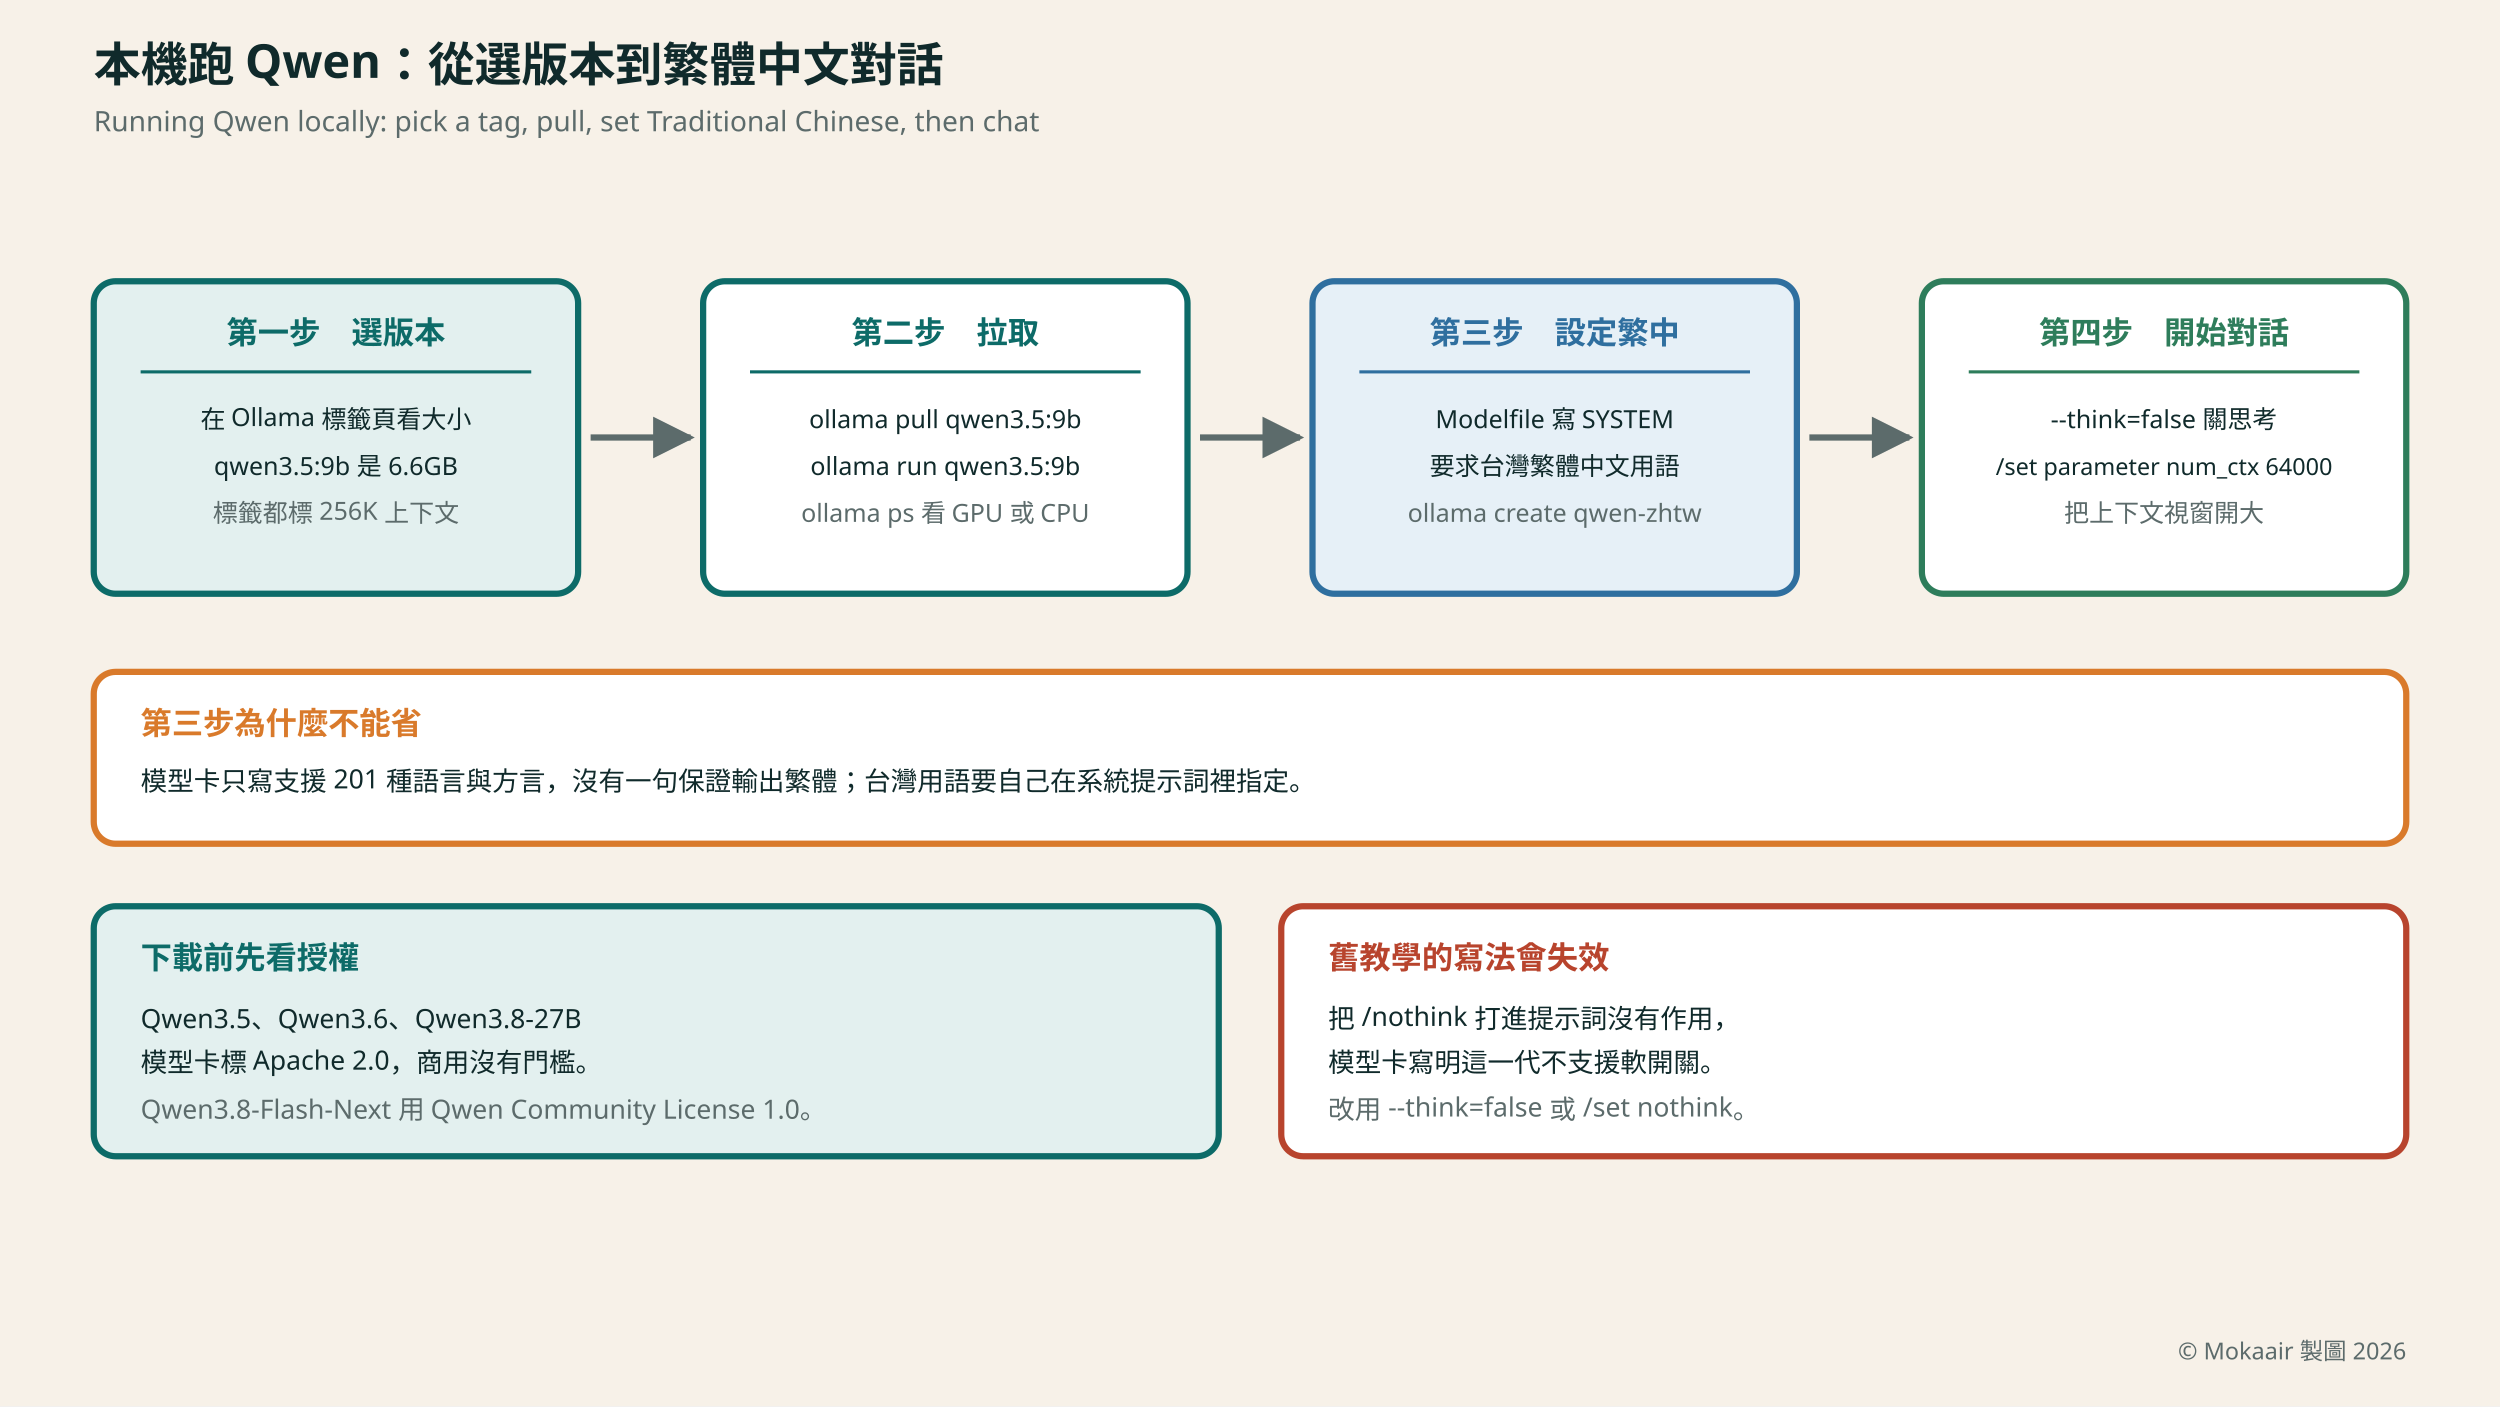
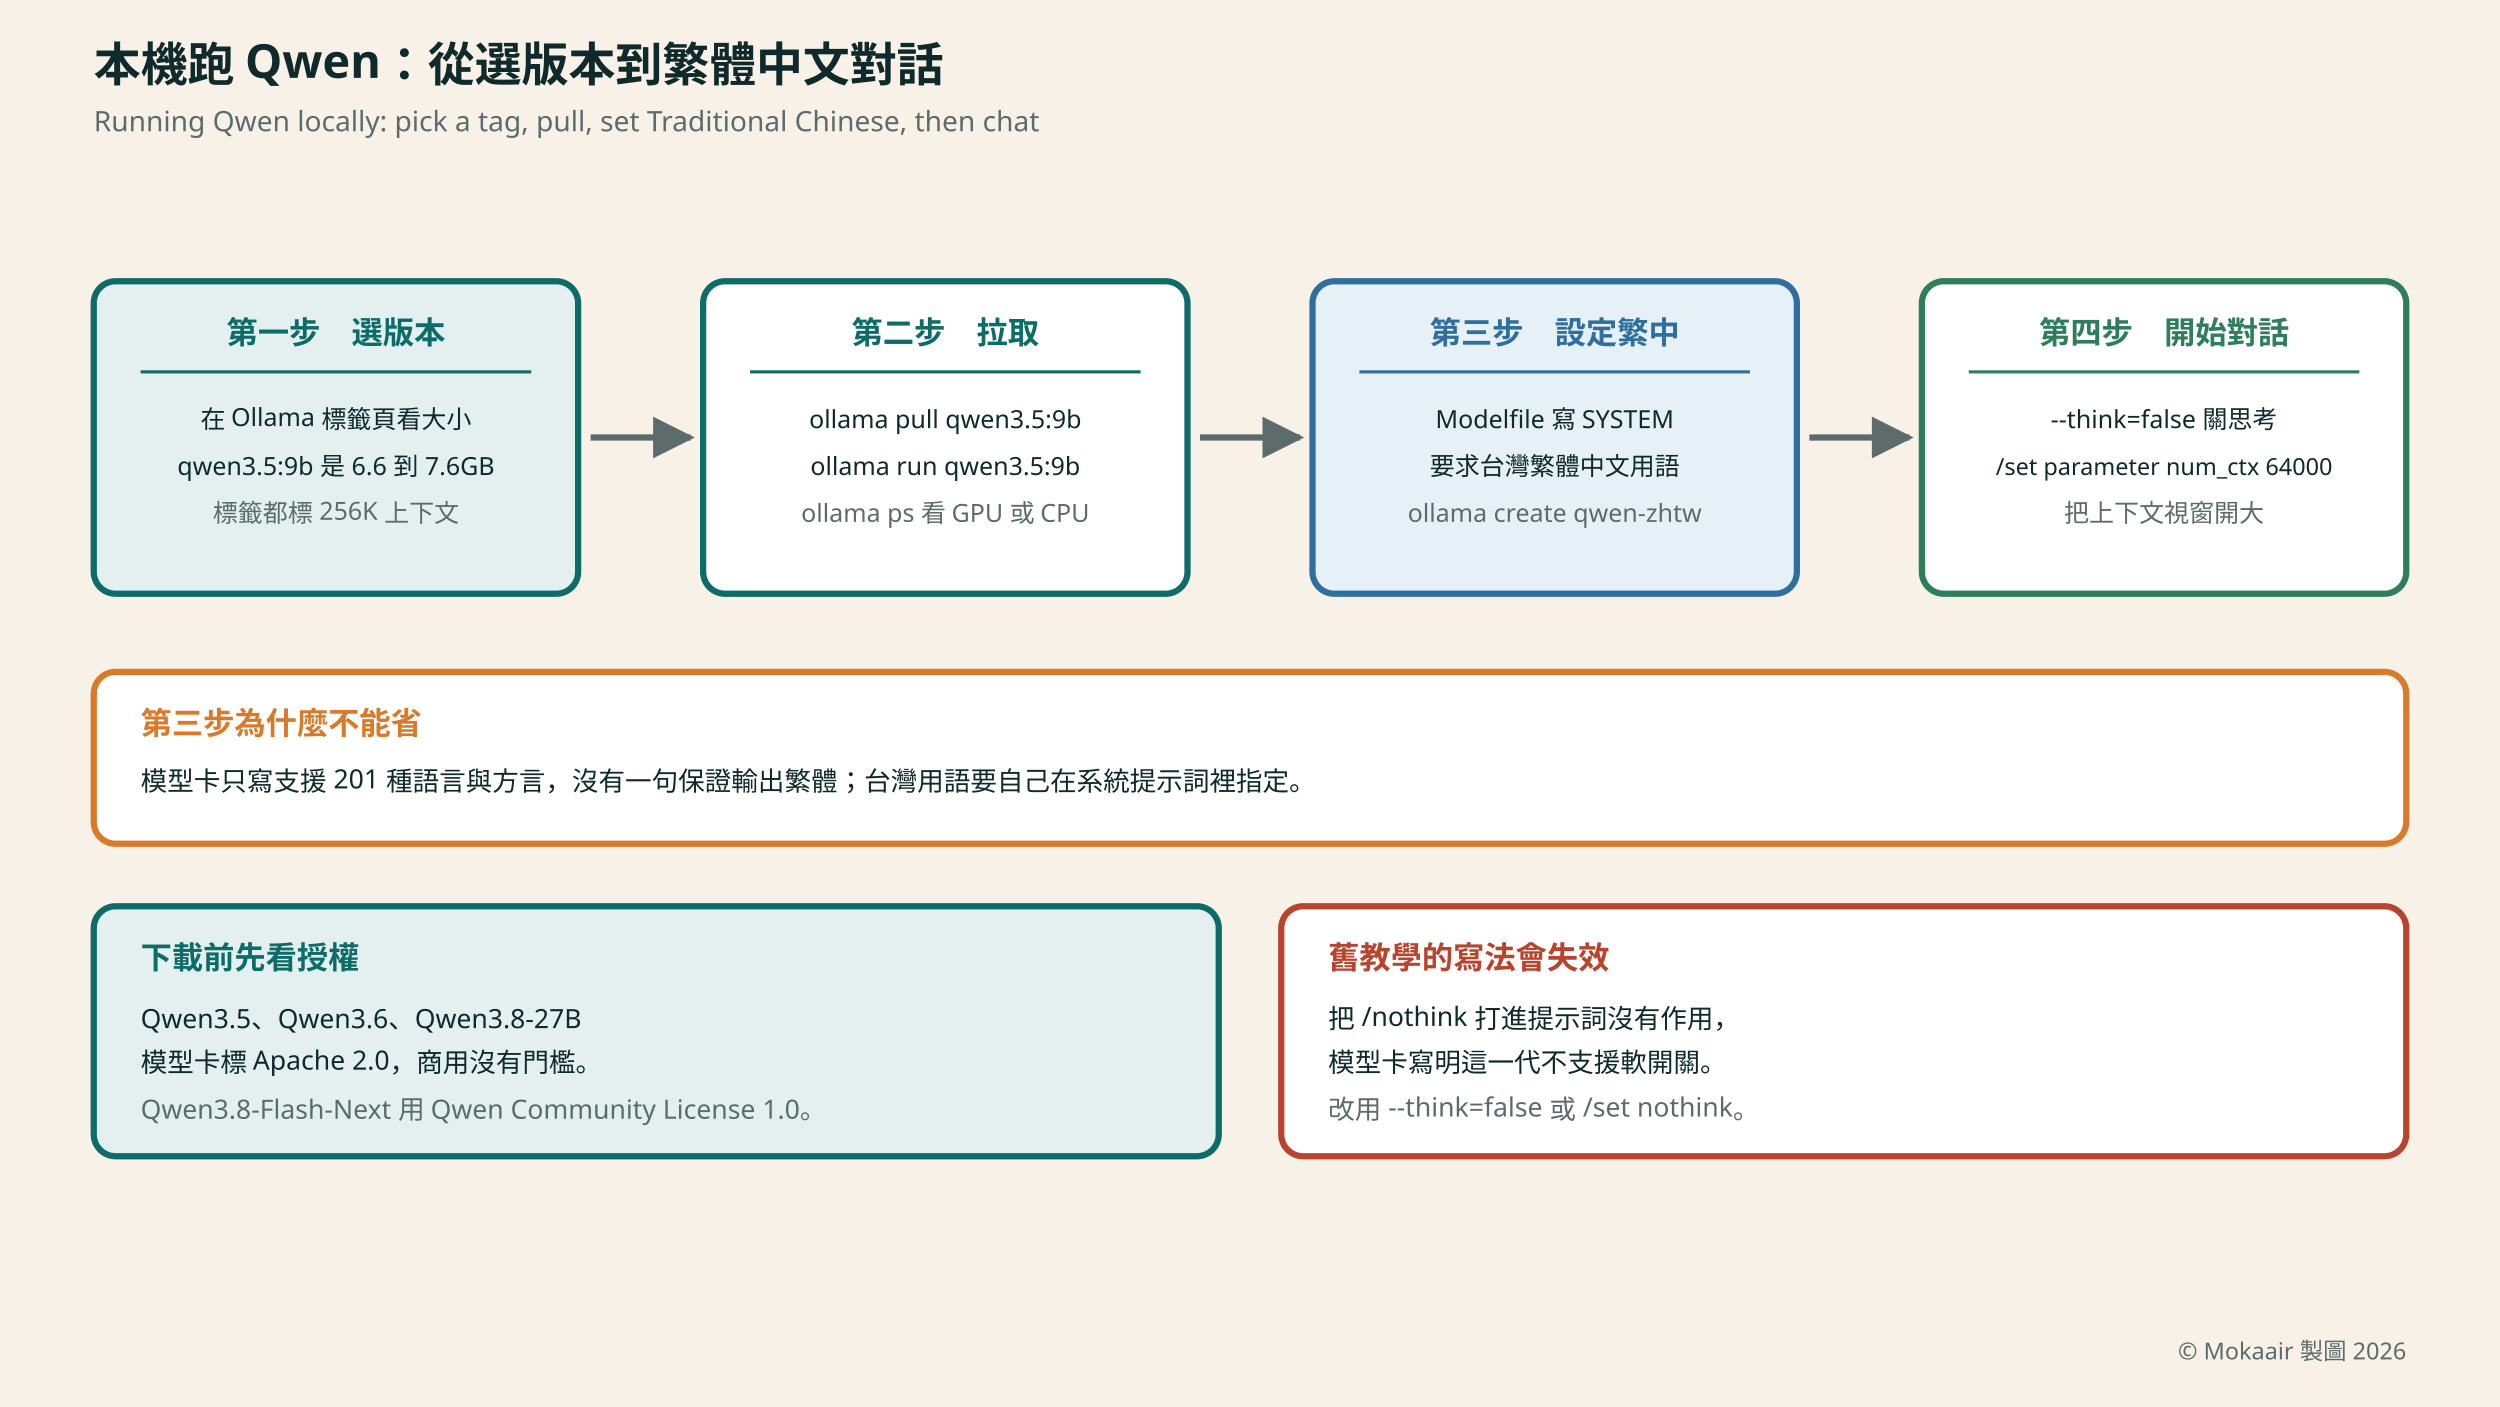
<svg xmlns="http://www.w3.org/2000/svg" viewBox="0 0 1600 900" width="1600" height="900" role="img" aria-labelledby="title desc" font-family="'Noto Sans TC','Noto Sans JP','PingFang TC','Microsoft JhengHei','Hiragino Sans',system-ui,sans-serif">
  <defs>
    <marker id="arrow" viewBox="0 0 12 12" refX="10" refY="6" markerWidth="8" markerHeight="8" orient="auto-start-reverse">
      <path d="M 1 1 L 11 6 L 1 11 z" fill="#5C6B6B" />
    </marker>
  </defs>
  <rect width="1600" height="900" fill="#F7F1E8" />
  <text x="60" y="52" font-size="30" font-weight="700" fill="#102A2B">本機跑 Qwen：從選版本到繁體中文對話</text>
  <text x="60" y="84" font-size="18" fill="#5C6B6B">Running Qwen locally: pick a tag, pull, set Traditional Chinese, then chat</text>
  <rect x="60" y="180" width="310" height="200" rx="14" fill="#E3F0EF" stroke="#0D6B68" stroke-width="4" />
  <text x="215" y="220" text-anchor="middle" font-size="20" font-weight="700" fill="#0D6B68">第一步　選版本</text>
  <line x1="90" y1="238" x2="340" y2="238" stroke="#0D6B68" stroke-width="2" />
  <text x="215" y="274" text-anchor="middle" font-size="16" fill="#102A2B">在 Ollama 標籤頁看大小</text>
-   <text x="215" y="304" text-anchor="middle" font-size="16" fill="#102A2B">qwen3.5:9b 是 6.6GB</text>
+   <text x="215" y="304" text-anchor="middle" font-size="16" fill="#102A2B">qwen3.5:9b 是 6.6 到 7.6GB</text>
  <text x="215" y="334" text-anchor="middle" font-size="16" fill="#5C6B6B">標籤都標 256K 上下文</text>
  <line x1="378" y1="280" x2="442" y2="280" stroke="#5C6B6B" stroke-width="4" marker-end="url(#arrow)" />
  <rect x="450" y="180" width="310" height="200" rx="14" fill="#FFFFFF" stroke="#0D6B68" stroke-width="4" />
  <text x="605" y="220" text-anchor="middle" font-size="20" font-weight="700" fill="#0D6B68">第二步　拉取</text>
  <line x1="480" y1="238" x2="730" y2="238" stroke="#0D6B68" stroke-width="2" />
  <text x="605" y="274" text-anchor="middle" font-size="16" fill="#102A2B">ollama pull qwen3.5:9b</text>
  <text x="605" y="304" text-anchor="middle" font-size="16" fill="#102A2B">ollama run qwen3.5:9b</text>
  <text x="605" y="334" text-anchor="middle" font-size="16" fill="#5C6B6B">ollama ps 看 GPU 或 CPU</text>
  <line x1="768" y1="280" x2="832" y2="280" stroke="#5C6B6B" stroke-width="4" marker-end="url(#arrow)" />
  <rect x="840" y="180" width="310" height="200" rx="14" fill="#E6F0F7" stroke="#2F6F9F" stroke-width="4" />
  <text x="995" y="220" text-anchor="middle" font-size="20" font-weight="700" fill="#2F6F9F">第三步　設定繁中</text>
  <line x1="870" y1="238" x2="1120" y2="238" stroke="#2F6F9F" stroke-width="2" />
  <text x="995" y="274" text-anchor="middle" font-size="16" fill="#102A2B">Modelfile 寫 SYSTEM</text>
  <text x="995" y="304" text-anchor="middle" font-size="16" fill="#102A2B">要求台灣繁體中文用語</text>
  <text x="995" y="334" text-anchor="middle" font-size="16" fill="#5C6B6B">ollama create qwen-zhtw</text>
  <line x1="1158" y1="280" x2="1222" y2="280" stroke="#5C6B6B" stroke-width="4" marker-end="url(#arrow)" />
  <rect x="1230" y="180" width="310" height="200" rx="14" fill="#FFFFFF" stroke="#2E7D5B" stroke-width="4" />
  <text x="1385" y="220" text-anchor="middle" font-size="20" font-weight="700" fill="#2E7D5B">第四步　開始對話</text>
  <line x1="1260" y1="238" x2="1510" y2="238" stroke="#2E7D5B" stroke-width="2" />
  <text x="1385" y="274" text-anchor="middle" font-size="16" fill="#102A2B">--think=false 關思考</text>
  <text x="1385" y="304" text-anchor="middle" font-size="15" fill="#102A2B">/set parameter num_ctx 64000</text>
  <text x="1385" y="334" text-anchor="middle" font-size="16" fill="#5C6B6B">把上下文視窗開大</text>
  <rect x="60" y="430" width="1480" height="110" rx="14" fill="#FFFFFF" stroke="#D97A2B" stroke-width="4" />
  <text x="90" y="470" font-size="20" font-weight="700" fill="#D97A2B">第三步為什麼不能省</text>
  <text x="90" y="506" font-size="17" fill="#102A2B">模型卡只寫支援 201 種語言與方言，沒有一句保證輸出繁體；台灣用語要自己在系統提示詞裡指定。</text>
  <rect x="60" y="580" width="720" height="160" rx="14" fill="#E3F0EF" stroke="#0D6B68" stroke-width="4" />
  <text x="90" y="620" font-size="20" font-weight="700" fill="#0D6B68">下載前先看授權</text>
  <text x="90" y="658" font-size="17" fill="#102A2B">Qwen3.5、Qwen3.6、Qwen3.8-27B</text>
  <text x="90" y="686" font-size="17" fill="#102A2B">模型卡標 Apache 2.0，商用沒有門檻。</text>
  <text x="90" y="716" font-size="17" fill="#5C6B6B">Qwen3.8-Flash-Next 用 Qwen Community License 1.0。</text>
  <rect x="820" y="580" width="720" height="160" rx="14" fill="#FFFFFF" stroke="#B8442D" stroke-width="4" />
  <text x="850" y="620" font-size="20" font-weight="700" fill="#B8442D">舊教學的寫法會失效</text>
  <text x="850" y="658" font-size="17" fill="#102A2B">把 /nothink 打進提示詞沒有作用，</text>
  <text x="850" y="686" font-size="17" fill="#102A2B">模型卡寫明這一代不支援軟開關。</text>
  <text x="850" y="716" font-size="17" fill="#5C6B6B">改用 --think=false 或 /set nothink。</text>
  <text x="1540" y="870" text-anchor="end" font-size="15" fill="#5C6B6B">© Mokaair 製圖 2026</text>
</svg>
